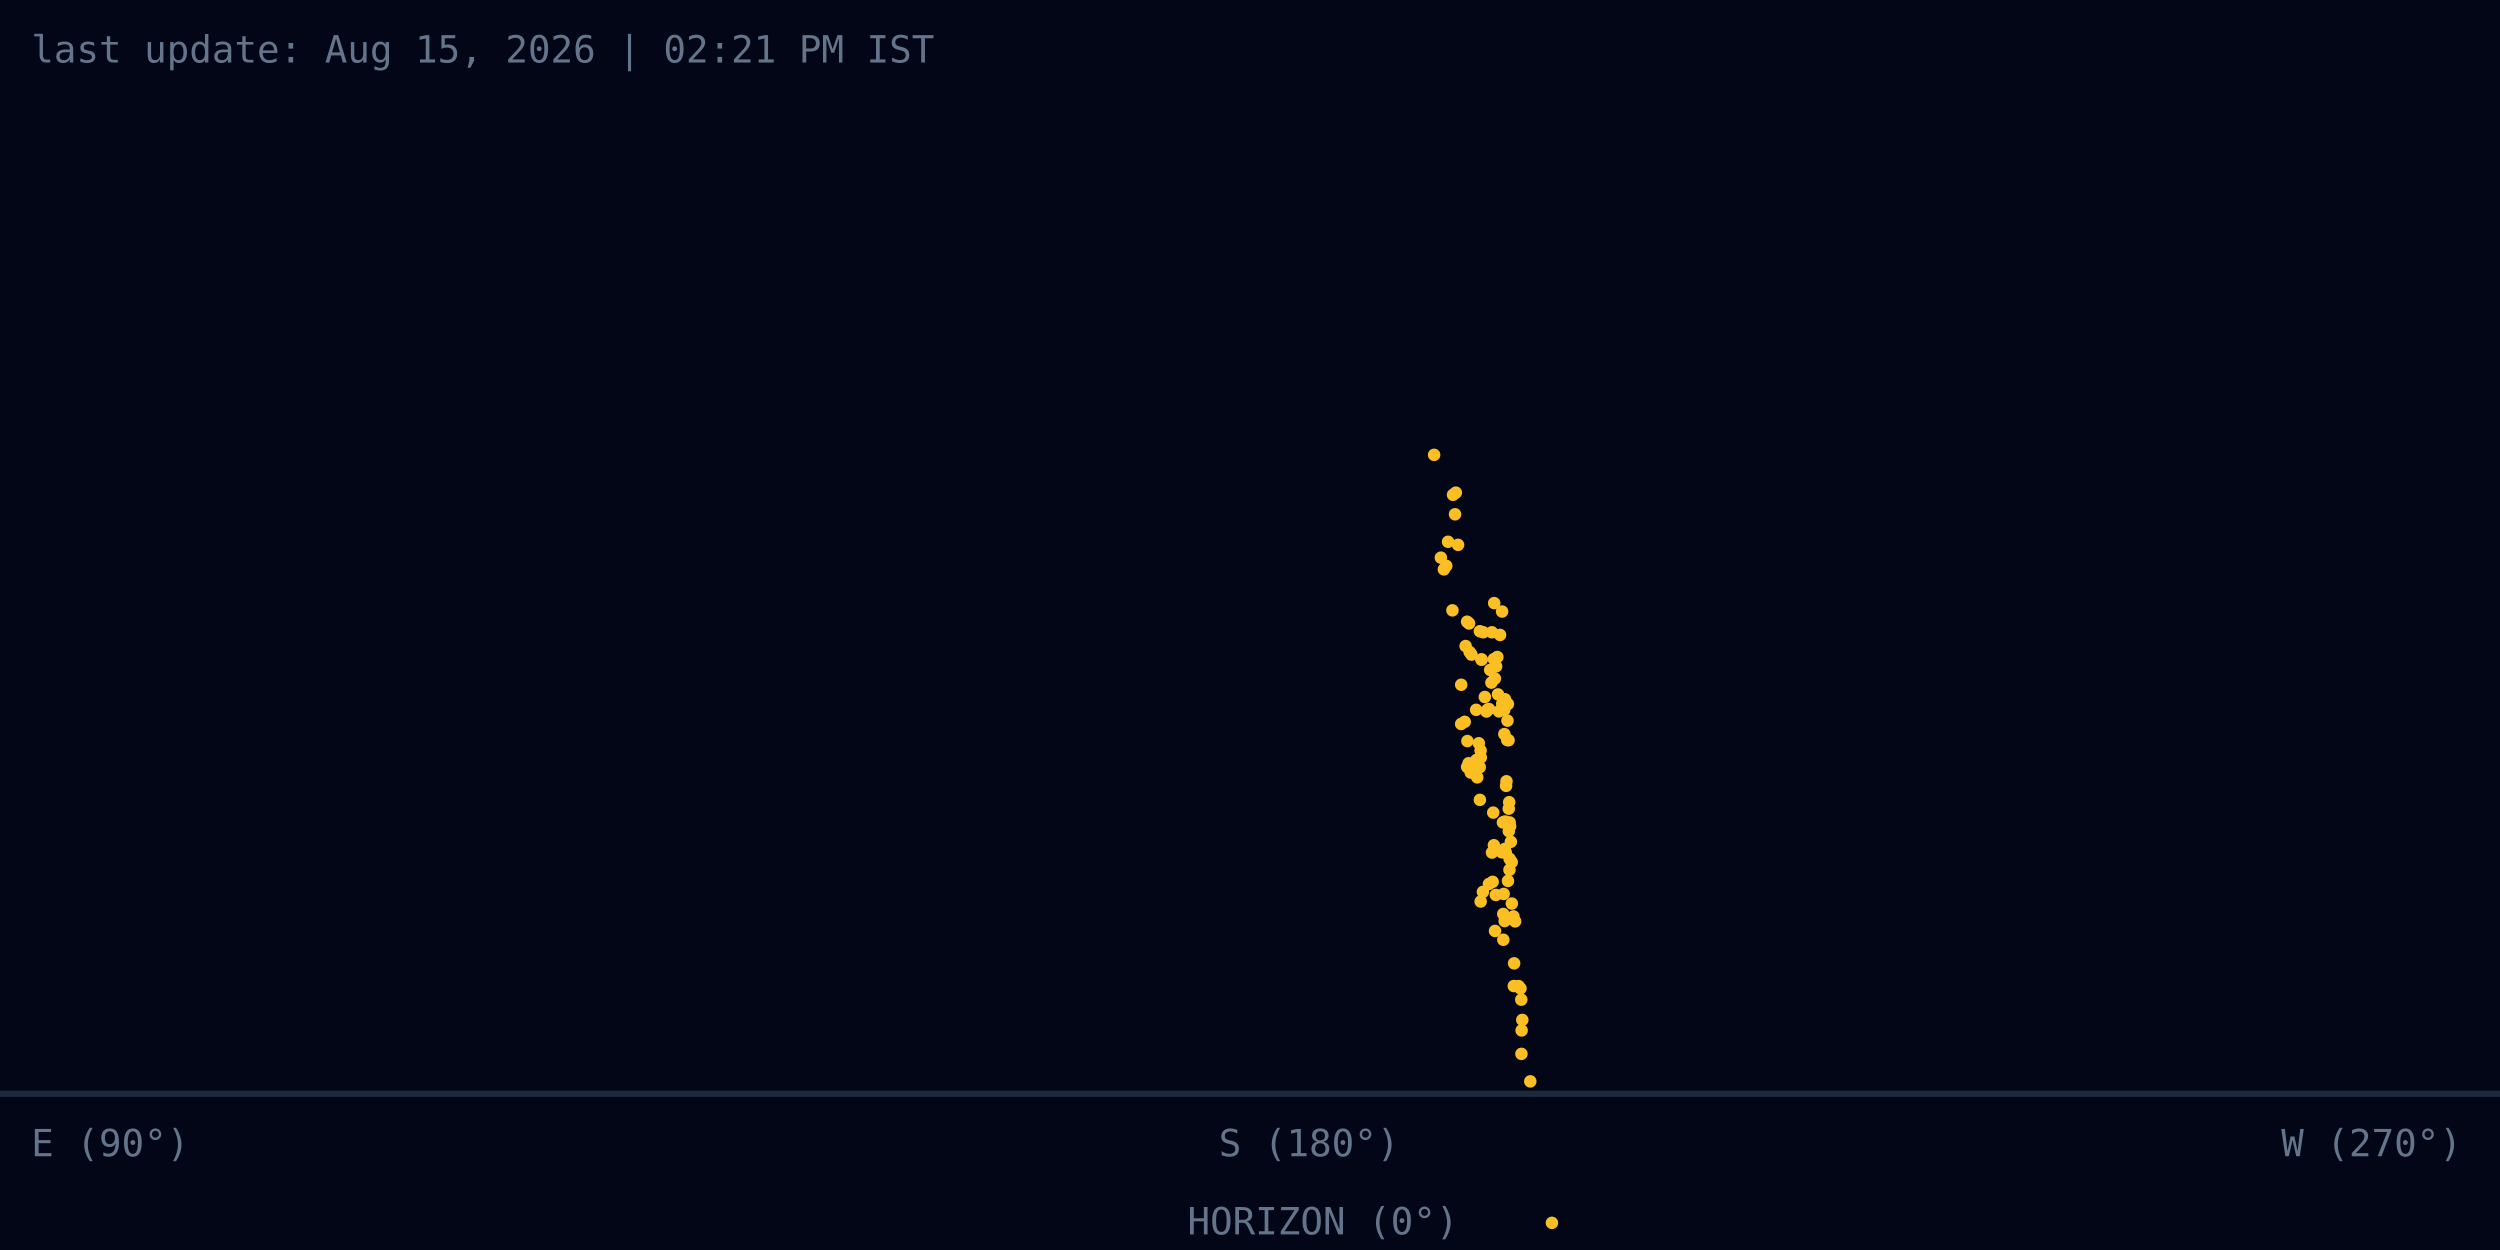
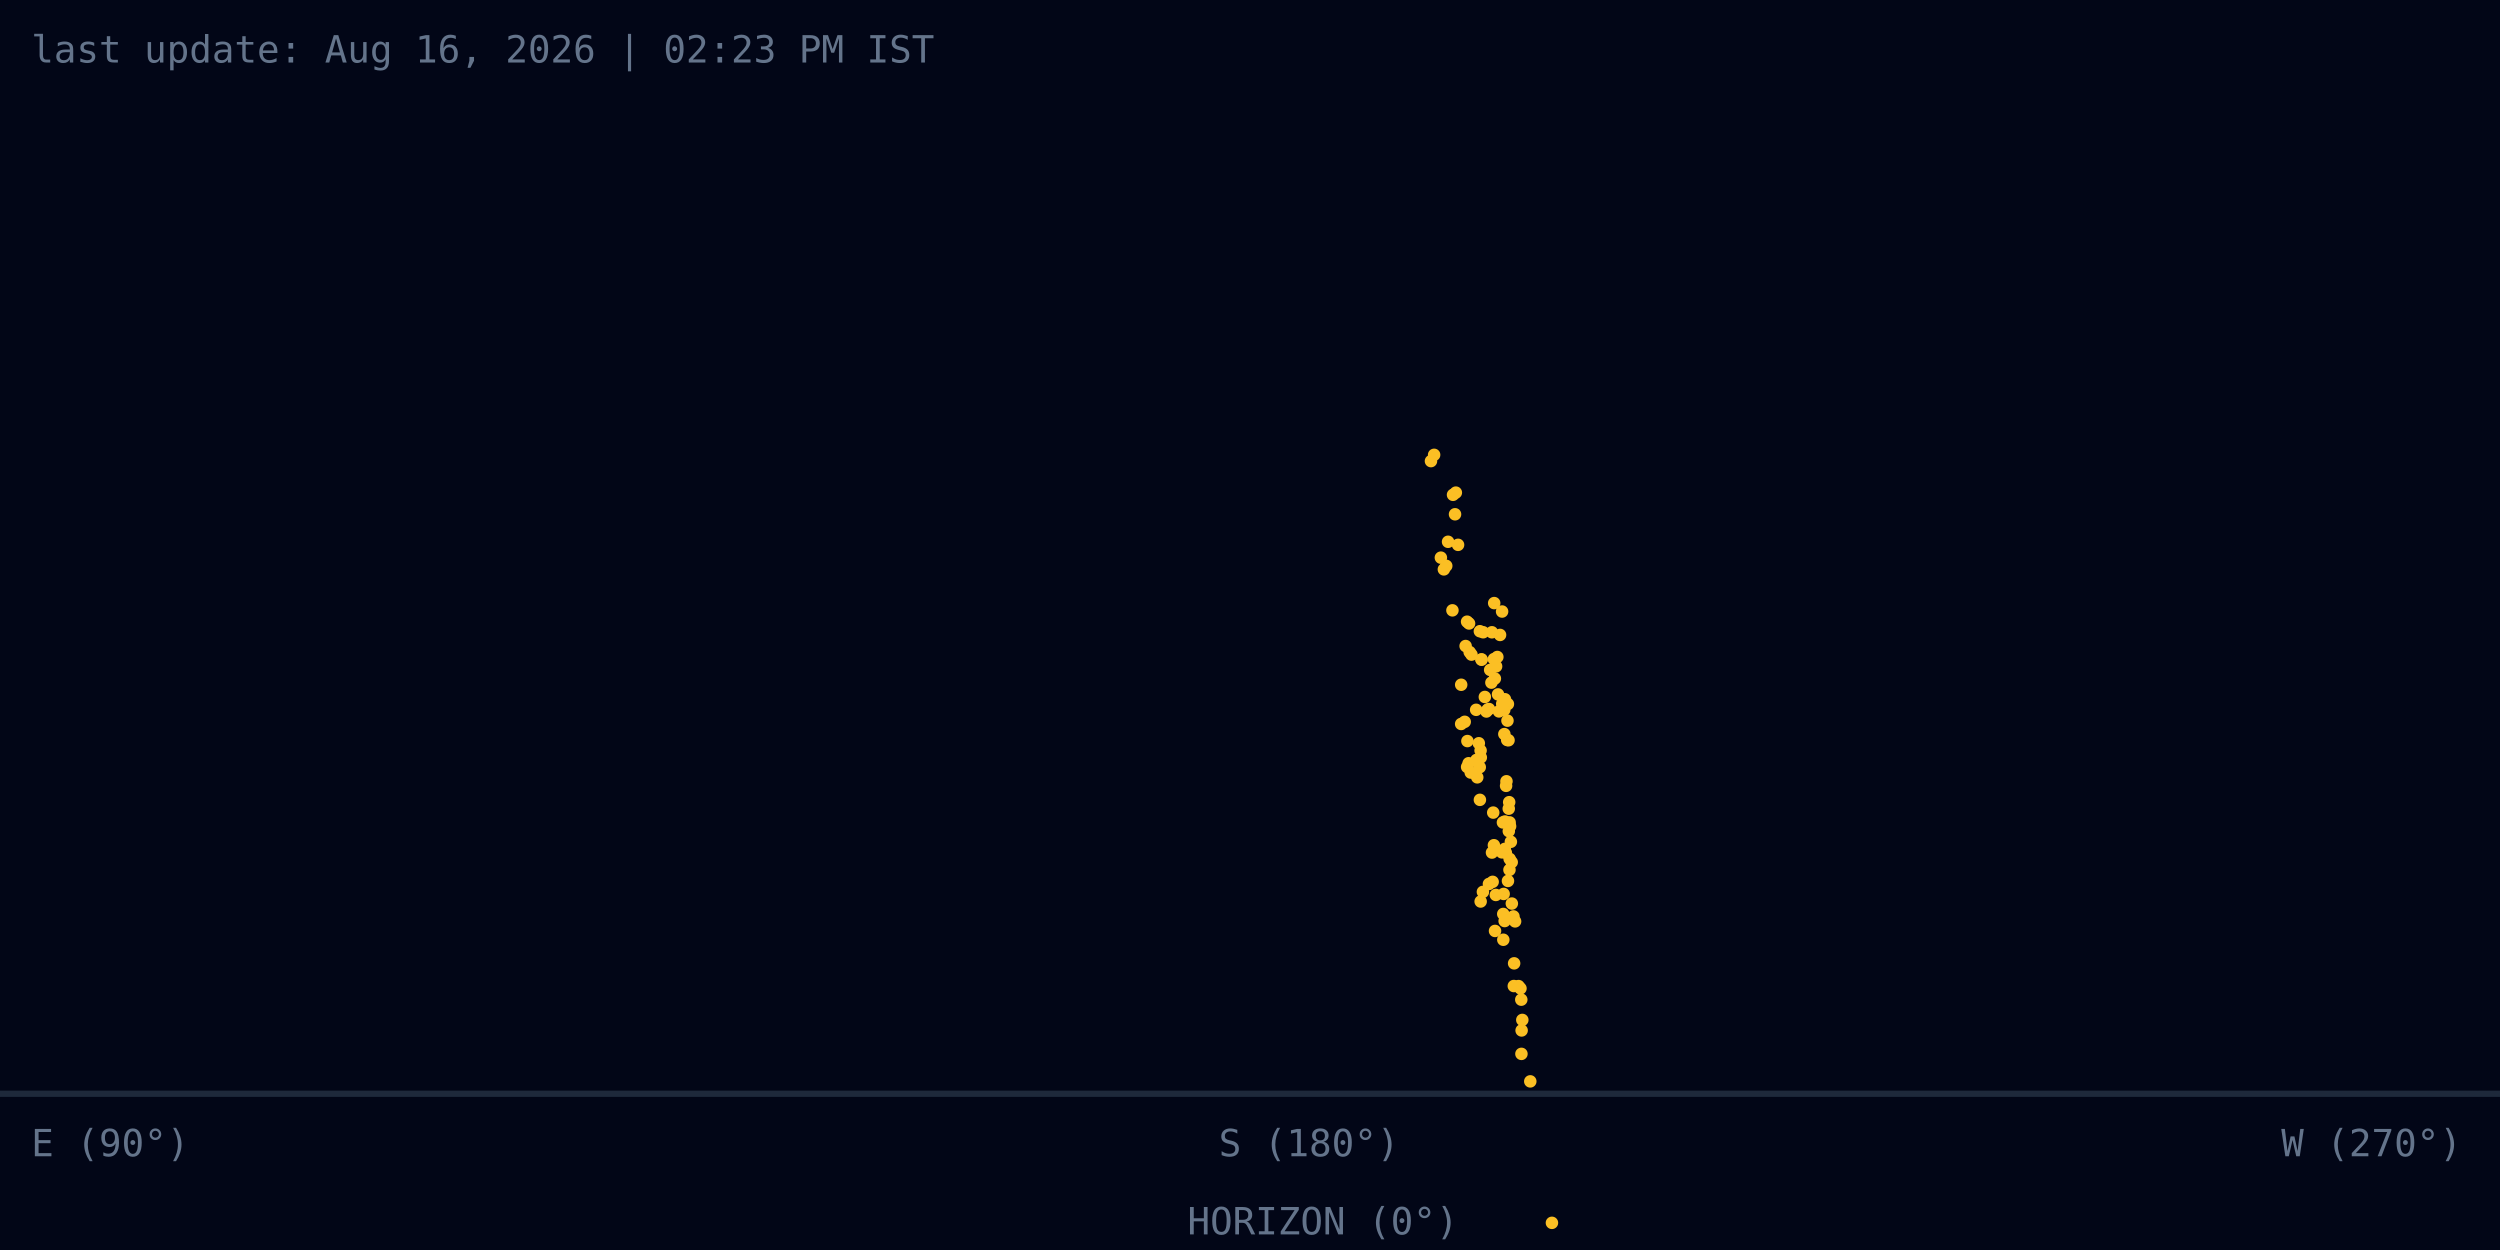
<svg xmlns="http://www.w3.org/2000/svg" width="800" height="400" viewBox="0 0 800 400">
  <rect width="800" height="400" fill="#020617" />
-   <text id="last-update" x="10" y="20" fill="#64748b" font-family="monospace">last update: Aug 15, 2026 | 02:21 PM IST</text>
+   <text id="last-update" x="10" y="20" fill="#64748b" font-family="monospace">last update: Aug 16, 2026 | 02:23 PM IST</text>
  <line x1="0" y1="350" x2="800" y2="350" stroke="#1e293b" stroke-width="2" />
  <text x="380" y="395" fill="#64748b" font-size="12" font-family="monospace">HORIZON (0°)</text>
  <text x="730" y="370" fill="#64748b" font-size="12" font-family="monospace">W (270°)</text>
  <text x="390" y="370" fill="#64748b" font-size="12" font-family="monospace">S (180°)</text>
  <text x="10" y="370" fill="#64748b" font-size="12" font-family="monospace">E (90°)</text>
  <g id="analemma-points">
    <circle cx=" 465.61" cy=" 164.57" r="2" fill="#fbbf24">
 </circle>
    <circle cx=" 467.57" cy=" 231.67" r="2" fill="#fbbf24">
 </circle>
    <circle cx=" 467.58" cy=" 219.12" r="2" fill="#fbbf24">
 </circle>
    <circle cx=" 468.71" cy=" 230.98" r="2" fill="#fbbf24">
 </circle>
    <circle cx=" 469.57" cy=" 237.14" r="2" fill="#fbbf24">
 </circle>
    <circle cx=" 469.00" cy=" 206.73" r="2" fill="#fbbf24">
 </circle>
    <circle cx=" 469.47" cy=" 198.94" r="2" fill="#fbbf24">
 </circle>
    <circle cx=" 470.10" cy=" 199.51" r="2" fill="#fbbf24">
 </circle>
    <circle cx=" 474.53" cy=" 285.41" r="2" fill="#fbbf24">
 </circle>
    <circle cx=" 472.47" cy=" 243.18" r="2" fill="#fbbf24">
 </circle>
    <circle cx=" 473.57" cy=" 255.95" r="2" fill="#fbbf24">
 </circle>
    <circle cx=" 473.22" cy=" 237.84" r="2" fill="#fbbf24">
 </circle>
    <circle cx=" 473.79" cy=" 240.17" r="2" fill="#fbbf24">
 </circle>
    <circle cx=" 473.56" cy=" 201.99" r="2" fill="#fbbf24">
 </circle>
    <circle cx=" 474.09" cy=" 210.99" r="2" fill="#fbbf24">
 </circle>
    <circle cx=" 478.41" cy=" 297.90" r="2" fill="#fbbf24">
 </circle>
    <circle cx=" 477.65" cy=" 282.19" r="2" fill="#fbbf24">
 </circle>
    <circle cx=" 477.44" cy=" 272.82" r="2" fill="#fbbf24">
 </circle>
    <circle cx=" 478.67" cy=" 286.38" r="2" fill="#fbbf24">
 </circle>
    <circle cx=" 478.05" cy=" 270.47" r="2" fill="#fbbf24">
 </circle>
    <circle cx=" 476.85" cy=" 214.37" r="2" fill="#fbbf24">
 </circle>
    <circle cx=" 477.25" cy=" 218.44" r="2" fill="#fbbf24">
 </circle>
    <circle cx=" 481.06" cy=" 300.72" r="2" fill="#fbbf24">
 </circle>
    <circle cx=" 481.04" cy=" 292.47" r="2" fill="#fbbf24">
 </circle>
    <circle cx=" 481.49" cy=" 294.73" r="2" fill="#fbbf24">
 </circle>
    <circle cx=" 481.17" cy=" 286.06" r="2" fill="#fbbf24">
 </circle>
    <circle cx=" 479.37" cy=" 222.21" r="2" fill="#fbbf24">
 </circle>
    <circle cx=" 479.67" cy=" 227.65" r="2" fill="#fbbf24">
 </circle>
    <circle cx=" 498.29" cy=" 411.31" r="2" fill="#fbbf24">
 </circle>
    <circle cx=" 498.34" cy=" 411.53" r="2" fill="#fbbf24">
 </circle>
    <circle cx=" 484.42" cy=" 315.53" r="2" fill="#fbbf24">
 </circle>
    <circle cx=" 486.86" cy=" 337.24" r="2" fill="#fbbf24">
 </circle>
    <circle cx=" 481.87" cy=" 272.88" r="2" fill="#fbbf24">
 </circle>
    <circle cx=" 482.55" cy=" 281.90" r="2" fill="#fbbf24">
 </circle>
    <circle cx=" 481.19" cy=" 226.61" r="2" fill="#fbbf24">
 </circle>
    <circle cx=" 481.39" cy=" 234.91" r="2" fill="#fbbf24">
 </circle>
    <circle cx=" 486.92" cy=" 329.74" r="2" fill="#fbbf24">
 </circle>
    <circle cx=" 483.03" cy=" 278.36" r="2" fill="#fbbf24">
 </circle>
    <circle cx=" 483.79" cy=" 289.14" r="2" fill="#fbbf24">
 </circle>
    <circle cx=" 485.93" cy=" 315.55" r="2" fill="#fbbf24">
 </circle>
    <circle cx=" 484.30" cy=" 293.26" r="2" fill="#fbbf24">
 </circle>
    <circle cx=" 482.30" cy=" 236.80" r="2" fill="#fbbf24">
 </circle>
    <circle cx=" 482.80" cy=" 258.78" r="2" fill="#fbbf24">
 </circle>
    <circle cx=" 501.22" cy=" 413.90" r="2" fill="#fbbf24">
 </circle>
    <circle cx=" 489.69" cy=" 346.04" r="2" fill="#fbbf24">
 </circle>
    <circle cx=" 486.81" cy=" 319.89" r="2" fill="#fbbf24">
 </circle>
    <circle cx=" 484.83" cy=" 294.84" r="2" fill="#fbbf24">
 </circle>
    <circle cx=" 486.55" cy=" 316.29" r="2" fill="#fbbf24">
 </circle>
    <circle cx=" 482.73" cy=" 236.88" r="2" fill="#fbbf24">
 </circle>
    <circle cx=" 483.48" cy=" 269.37" r="2" fill="#fbbf24">
 </circle>
    <circle cx=" 496.62" cy=" 391.31" r="2" fill="#fbbf24">
 </circle>
    <circle cx=" 483.75" cy=" 275.90" r="2" fill="#fbbf24">
 </circle>
    <circle cx=" 483.23" cy=" 264.40" r="2" fill="#fbbf24">
 </circle>
    <circle cx=" 482.94" cy=" 256.70" r="2" fill="#fbbf24">
 </circle>
    <circle cx=" 483.08" cy=" 263.17" r="2" fill="#fbbf24">
 </circle>
    <circle cx=" 482.53" cy=" 225.29" r="2" fill="#fbbf24">
 </circle>
    <circle cx=" 482.39" cy=" 230.61" r="2" fill="#fbbf24">
 </circle>
    <circle cx=" 487.14" cy=" 326.38" r="2" fill="#fbbf24">
 </circle>
    <circle cx=" 482.82" cy=" 265.96" r="2" fill="#fbbf24">
 </circle>
    <circle cx=" 483.09" cy=" 274.84" r="2" fill="#fbbf24">
 </circle>
    <circle cx=" 482.07" cy=" 250.01" r="2" fill="#fbbf24">
 </circle>
    <circle cx=" 481.95" cy=" 251.47" r="2" fill="#fbbf24">
 </circle>
    <circle cx=" 481.58" cy=" 223.76" r="2" fill="#fbbf24">
 </circle>
    <circle cx=" 481.36" cy=" 227.15" r="2" fill="#fbbf24">
 </circle>
    <circle cx=" 484.52" cy=" 308.27" r="2" fill="#fbbf24">
 </circle>
    <circle cx=" 481.59" cy=" 262.88" r="2" fill="#fbbf24">
 </circle>
    <circle cx=" 480.71" cy=" 225.23" r="2" fill="#fbbf24">
 </circle>
    <circle cx=" 481.54" cy=" 271.65" r="2" fill="#fbbf24">
 </circle>
    <circle cx=" 480.94" cy=" 263.18" r="2" fill="#fbbf24">
 </circle>
    <circle cx=" 480.67" cy=" 195.69" r="2" fill="#fbbf24">
 </circle>
    <circle cx=" 480.02" cy=" 203.18" r="2" fill="#fbbf24">
 </circle>
    <circle cx=" 480.62" cy=" 272.75" r="2" fill="#fbbf24">
 </circle>
    <circle cx=" 479.15" cy=" 210.24" r="2" fill="#fbbf24">
 </circle>
    <circle cx=" 478.75" cy=" 213.23" r="2" fill="#fbbf24">
 </circle>
    <circle cx=" 478.36" cy=" 217.14" r="2" fill="#fbbf24">
 </circle>
    <circle cx=" 478.05" cy=" 210.91" r="2" fill="#fbbf24">
 </circle>
    <circle cx=" 478.14" cy=" 192.99" r="2" fill="#fbbf24">
 </circle>
    <circle cx=" 477.41" cy=" 202.33" r="2" fill="#fbbf24">
 </circle>
    <circle cx=" 477.83" cy=" 260.03" r="2" fill="#fbbf24">
 </circle>
    <circle cx=" 476.48" cy=" 226.89" r="2" fill="#fbbf24">
 </circle>
    <circle cx=" 476.07" cy=" 227.06" r="2" fill="#fbbf24">
 </circle>
    <circle cx=" 475.66" cy=" 227.68" r="2" fill="#fbbf24">
 </circle>
    <circle cx=" 475.15" cy=" 223.03" r="2" fill="#fbbf24">
 </circle>
    <circle cx=" 474.61" cy=" 202.32" r="2" fill="#fbbf24">
 </circle>
    <circle cx=" 474.09" cy=" 211.11" r="2" fill="#fbbf24">
 </circle>
    <circle cx=" 476.46" cy=" 282.87" r="2" fill="#fbbf24">
 </circle>
    <circle cx=" 473.86" cy=" 242.39" r="2" fill="#fbbf24">
 </circle>
    <circle cx=" 473.52" cy=" 245.50" r="2" fill="#fbbf24">
 </circle>
    <circle cx=" 472.37" cy=" 227.14" r="2" fill="#fbbf24">
 </circle>
    <circle cx=" 472.72" cy=" 248.75" r="2" fill="#fbbf24">
 </circle>
    <circle cx=" 470.88" cy=" 209.48" r="2" fill="#fbbf24">
 </circle>
    <circle cx=" 470.29" cy=" 208.66" r="2" fill="#fbbf24">
 </circle>
    <circle cx=" 473.81" cy=" 288.48" r="2" fill="#fbbf24">
 </circle>
    <circle cx=" 470.64" cy=" 247.22" r="2" fill="#fbbf24">
 </circle>
    <circle cx=" 469.96" cy=" 244.24" r="2" fill="#fbbf24">
 </circle>
    <circle cx=" 469.48" cy=" 245.43" r="2" fill="#fbbf24">
 </circle>
    <circle cx=" 466.58" cy=" 174.35" r="2" fill="#fbbf24">
 </circle>
    <circle cx=" 465.87" cy=" 157.64" r="2" fill="#fbbf24">
 </circle>
    <circle cx=" 464.97" cy=" 158.34" r="2" fill="#fbbf24">
 </circle>
    <circle cx=" 464.78" cy=" 195.31" r="2" fill="#fbbf24">
 </circle>
    <circle cx=" 463.38" cy=" 173.37" r="2" fill="#fbbf24">
 </circle>
    <circle cx=" 462.80" cy=" 181.08" r="2" fill="#fbbf24">
 </circle>
    <circle cx=" 462.04" cy=" 182.20" r="2" fill="#fbbf24">
 </circle>
    <circle cx=" 461.08" cy=" 178.45" r="2" fill="#fbbf24">
 </circle>
    <circle cx=" 458.92" cy=" 145.55" r="2" fill="#fbbf24">
 </circle>
+     <circle cx=" 457.91" cy=" 147.55" r="2" fill="#fbbf24">
+  </circle>
  </g>
</svg>
